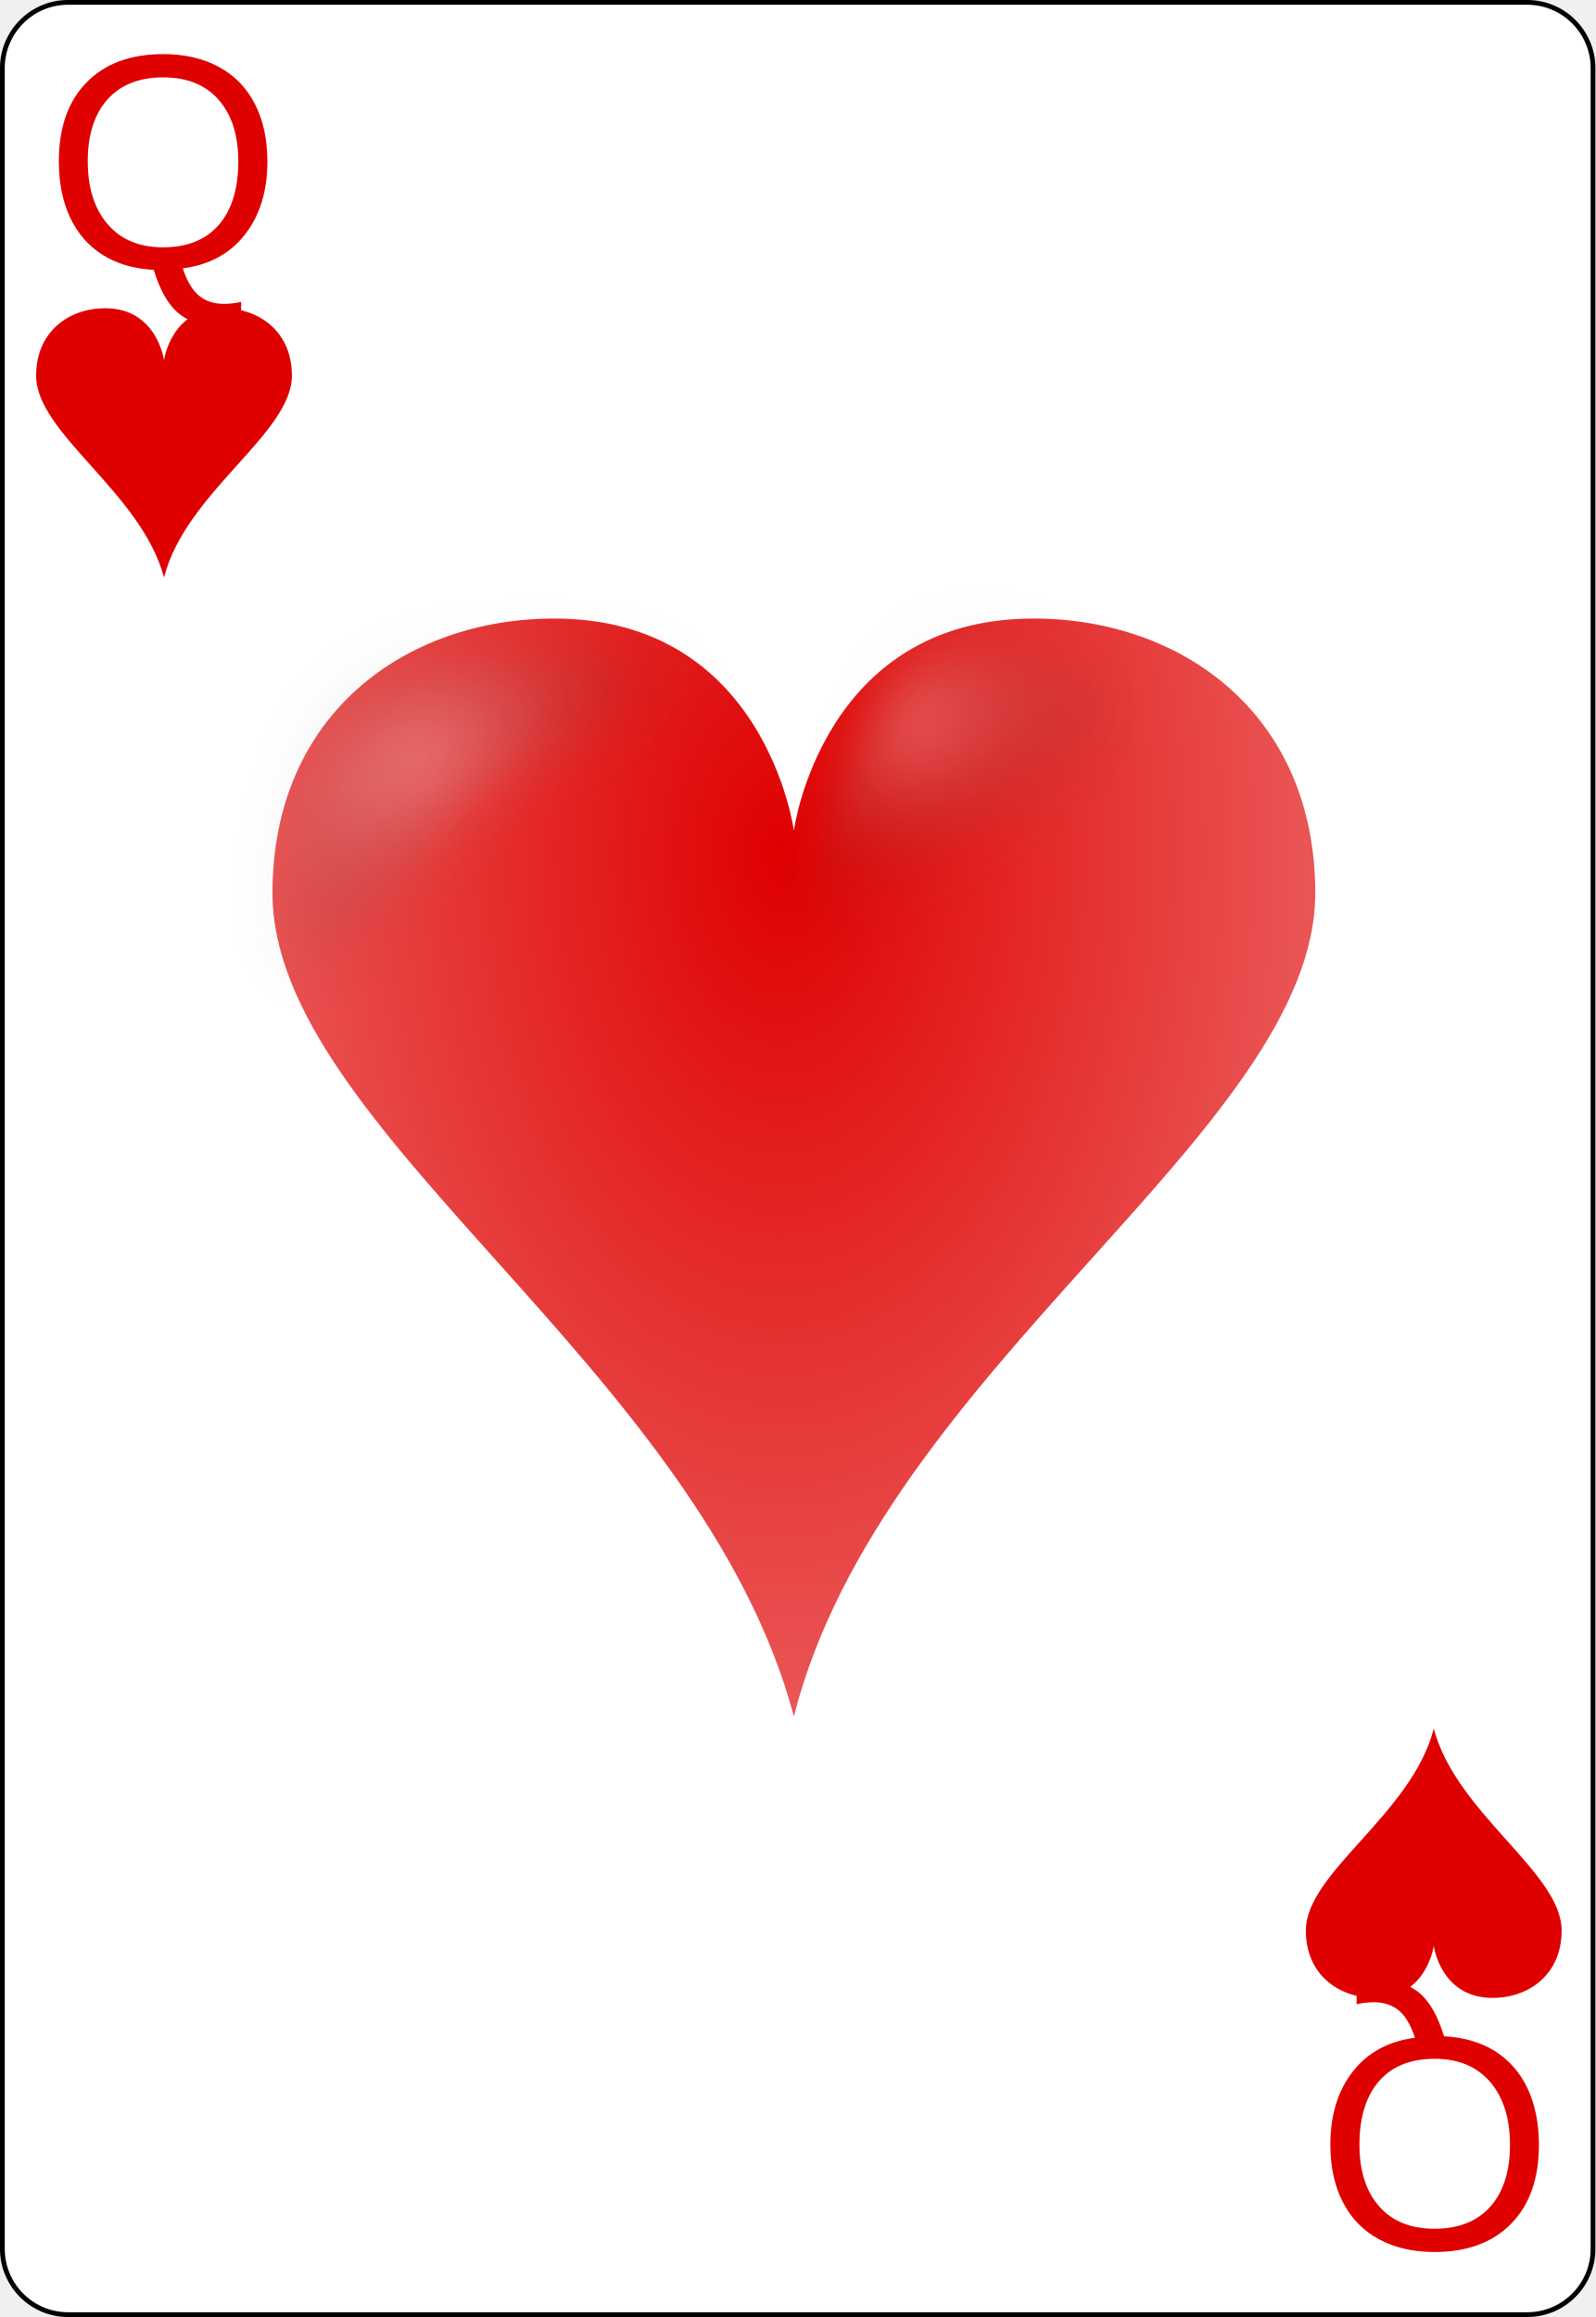
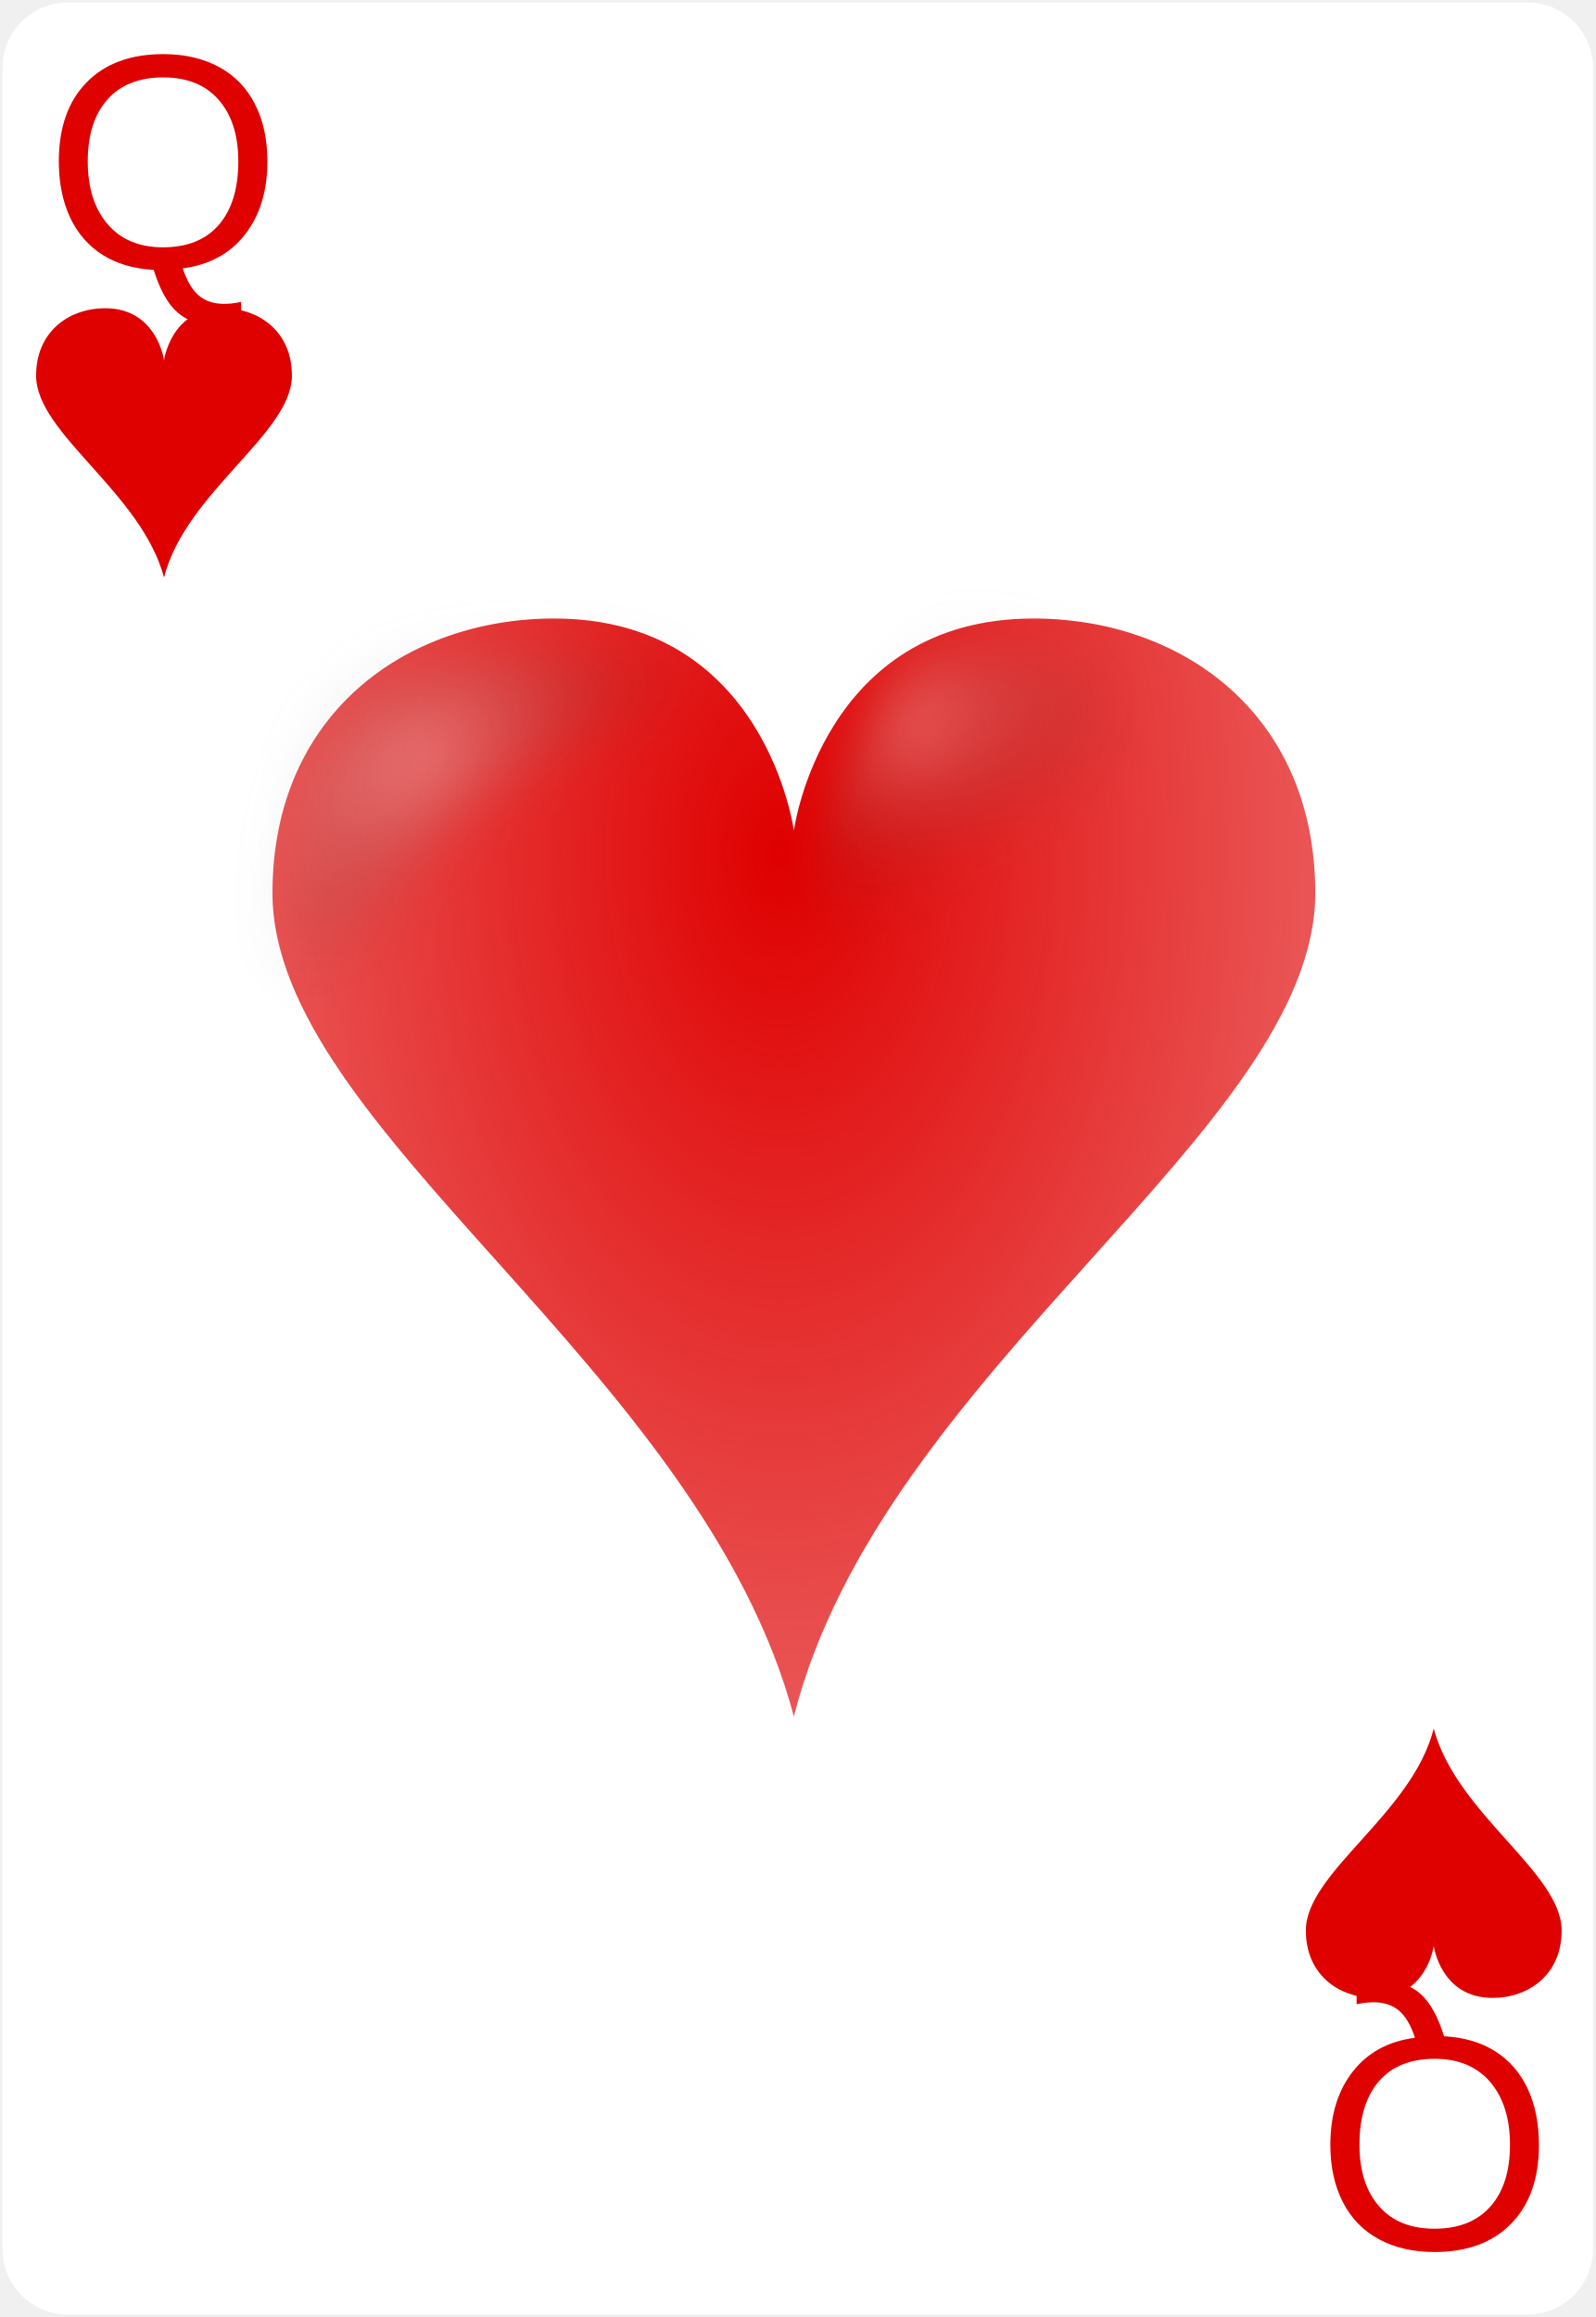
<svg xmlns="http://www.w3.org/2000/svg" xmlns:xlink="http://www.w3.org/1999/xlink" width="167.087pt" height="242.667pt" viewBox="0 0 167.087 242.667" xml:space="preserve" id="svg2" version="1.1">
  <defs id="defs41">
    <radialGradient xlink:href="#linearGradient3773" id="radialGradient3781" cx="-0.158" cy="-8.835" fx="-0.158" fy="-8.835" r="8" gradientTransform="matrix(-1.584269,-0.02349808,0.03071979,-2.477574,-0.2485638,-26.71351)" gradientUnits="userSpaceOnUse" />
    <linearGradient id="linearGradient3773">
      <stop style="stop-color:#000000;stop-opacity:1;" offset="0" id="stop3775" />
      <stop style="stop-color:#000000;stop-opacity:0.649;" offset="1" id="stop3777" />
    </linearGradient>
    <radialGradient xlink:href="#linearGradient3773" id="radialGradient3957" cx="-0.158" cy="-8.835" fx="-0.158" fy="-8.835" r="8" gradientTransform="matrix(-1.584269,-0.02349808,0.03071979,-2.477574,-0.2485638,-26.71351)" gradientUnits="userSpaceOnUse" />
    <linearGradient id="linearGradient3959">
      <stop style="stop-color:#000000;stop-opacity:1;" offset="0" id="stop3961" />
      <stop style="stop-color:#000000;stop-opacity:0.649;" offset="1" id="stop3963" />
    </linearGradient>
    <radialGradient r="81.903" fy="509.476" fx="168.025" cy="509.476" cx="168.025" gradientTransform="matrix(1.25656,-0.7774064,0.3366382,0.5361257,-221.2021,359.2426)" gradientUnits="userSpaceOnUse" id="radialGradient3975" xlink:href="#linearGradient3784-4" />
    <linearGradient id="linearGradient3784-4">
      <stop style="stop-color:#ffffff;stop-opacity:0.435;" offset="0" id="stop3786-8" />
      <stop style="stop-color:#000000;stop-opacity:0;" offset="1" id="stop3788-6" />
    </linearGradient>
    <radialGradient xlink:href="#linearGradient3784-4-5" id="radialGradient3929" gradientUnits="userSpaceOnUse" gradientTransform="matrix(1.25656,-0.7774064,0.3366382,0.5361257,-221.2021,359.2426)" cx="168.025" cy="509.476" fx="168.025" fy="509.476" r="81.903" />
    <linearGradient id="linearGradient3784-4-5">
      <stop style="stop-color:#ffffff;stop-opacity:0.489;" offset="0" id="stop3786-8-0" />
      <stop style="stop-color:#000000;stop-opacity:0;" offset="1" id="stop3788-6-3" />
    </linearGradient>
    <radialGradient xlink:href="#linearGradient3784-4-1" id="radialGradient3927" gradientUnits="userSpaceOnUse" gradientTransform="matrix(1.25656,-0.7774064,0.3366382,0.5361257,-221.2021,359.2426)" cx="168.025" cy="509.476" fx="168.025" fy="509.476" r="81.903" />
    <linearGradient id="linearGradient3784-4-1">
      <stop style="stop-color:#ffffff;stop-opacity:0.237;" offset="0" id="stop3786-8-03" />
      <stop style="stop-color:#000000;stop-opacity:0;" offset="1" id="stop3788-6-6" />
    </linearGradient>
    <radialGradient xlink:href="#linearGradient3768" id="radialGradient3776" cx="-0.206" cy="-4.579" fx="-0.206" fy="-4.579" r="8" gradientTransform="matrix(-1,0,0,-1.720176,-0.4120407,-13.02719)" gradientUnits="userSpaceOnUse" />
    <linearGradient id="linearGradient3768">
      <stop style="stop-color:#df0000;stop-opacity:1;" offset="0" id="stop3770" />
      <stop style="stop-color:#df0000;stop-opacity:0.672;" offset="1" id="stop3772" />
    </linearGradient>
    <radialGradient r="81.903" fy="511.223" fx="171.487" cy="511.223" cx="171.487" gradientTransform="matrix(1.152989,-0.6739155,0.3948202,0.6754904,-233.6326,270.4008)" gradientUnits="userSpaceOnUse" id="radialGradient4013" xlink:href="#linearGradient3784-4-6" />
    <linearGradient id="linearGradient3784-4-6">
      <stop style="stop-color:#ffffff;stop-opacity:0.313;" offset="0" id="stop3786-8-8" />
      <stop style="stop-color:#000000;stop-opacity:0;" offset="1" id="stop3788-6-8" />
    </linearGradient>
    <filter color-interpolation-filters="sRGB" id="filter3834-6" x="-0.139" width="1.279" y="-0.162" height="1.325">
      <feGaussianBlur stdDeviation="9.511" id="feGaussianBlur3836-6" />
    </filter>
    <radialGradient r="81.903" fy="492.632" fx="159.354" cy="492.632" cx="159.354" gradientTransform="matrix(1.089478,-0.715138,0.4464527,0.6562658,-244.9333,290.9185)" gradientUnits="userSpaceOnUse" id="radialGradient4013-8" xlink:href="#linearGradient3784-4-2" />
    <linearGradient id="linearGradient3784-4-2">
      <stop style="stop-color:#ffffff;stop-opacity:0.29;" offset="0" id="stop3786-8-1" />
      <stop style="stop-color:#000000;stop-opacity:0;" offset="1" id="stop3788-6-5" />
    </linearGradient>
    <filter color-interpolation-filters="sRGB" id="filter3834-6-3" x="-0.139" width="1.279" y="-0.162" height="1.325">
      <feGaussianBlur stdDeviation="9.511" id="feGaussianBlur3836-6-3" />
    </filter>
    <radialGradient r="81.903" fy="492.632" fx="159.354" cy="492.632" cx="159.354" gradientTransform="matrix(1.089478,-0.715138,0.4464527,0.6562658,-244.9333,290.9185)" gradientUnits="userSpaceOnUse" id="radialGradient3073" xlink:href="#linearGradient3784-4-2" />
  </defs>
-   <g id="Layer_x0020_1" style="fill-rule:nonzero;clip-rule:nonzero;stroke:#000000;stroke-miterlimit:4;">
-     <path style="fill:#FFFFFF;stroke-width:0.5;" d="M166.837,235.548c0,3.777-3.087,6.869-6.871,6.869H7.111c-3.775,0-6.861-3.092-6.861-6.869V7.12C0.25,3.343,3.336,0.25,7.111,0.25h152.855    c3.784,0,6.871,3.093,6.871,6.87v228.428z" id="path5" />
+   <g id="Layer_x0020_1" style="fill-rule:nonzero;clip-rule:nonzero;stroke:none;stroke-miterlimit:4;">
+     <path style="fill:#FFFFFF;stroke:none;" d="M166.837,235.548c0,3.777-3.087,6.869-6.871,6.869H7.111c-3.775,0-6.861-3.092-6.861-6.869V7.12C0.25,3.343,3.336,0.25,7.111,0.25h152.855    c3.784,0,6.871,3.093,6.871,6.87v228.428z" id="path5" />
    <g style="stroke:none;" id="g7">
      <g id="g9">
				
			</g>
    </g>
    <g id="g15">
			
		</g>
    <g id="g19">
			
		</g>
    <g style="stroke:none;" id="g23">
      <g id="g25">
				
			</g>
    </g>
    <g style="stroke:none;" id="g31">
      <g id="g33">
				
			</g>
    </g>
  </g>
  <text xml:space="preserve" style="font-size:32px;font-style:normal;font-weight:normal;line-height:125%;letter-spacing:0px;word-spacing:0px;fill:#df0000;fill-opacity:1;stroke:none;font-family:Bitstream Vera Sans" x="4.646" y="28.013" id="text3788">
    <tspan id="tspan3790" x="4.646" y="28.013" style="font-style:normal;font-variant:normal;font-weight:normal;font-stretch:normal;fill:#df0000;fill-opacity:1;font-family:Arial;-inkscape-font-specification:Arial">Q</tspan>
  </text>
  <g transform="matrix(0.1968698,0,0,0.1968698,11.54991,16.86967)" id="g3036">
    <g style="stroke:none" id="layer1-9" transform="matrix(34.67063,0,0,32.44841,363.6508,535.3979)">
      <path d="M 3.676,-9 C 0.433,-9 0,-5.523 0,-5.523 0,-5.523 -0.433,-9 -3.676,-9 -5.946,-9 -8,-7.441 -8,-4.5 -8,-0.614 -1.421,3.294 0,9 1.352,3.299 8,-0.614 8,-4.5 8,-7.441 5.946,-9 3.676,-9 z" id="hl" style="fill:url(#radialGradient3776);fill-opacity:1;stroke:none" />
    </g>
    <path transform="matrix(1.484247,0,0,1.537104,-80.68896,-450.5936)" id="path3762-6-4" d="m 117.301,604.266 c 0,0 -8.068,-94.95 22.857,-122.857 34.761,-31.369 140,-11.429 140,-11.429 0,0 -71.54,24.838 -100,48.571 -27.21,22.692 -62.857,85.714 -62.857,85.714 z" style="fill:url(#radialGradient4013);fill-opacity:1;stroke:none;filter:url(#filter3834-6)" />
    <path transform="matrix(1.153293,0.3378255,-0.3292825,1.401643,422.9377,-451.9048)" id="path3762-6-2-3" d="m 117.301,604.266 c 0,0 -8.068,-94.95 22.857,-122.857 34.761,-31.369 140,-11.429 140,-11.429 0,0 -63.093,37.071 -91.553,60.804 -27.21,22.692 -71.305,73.481 -71.305,73.481 z" style="fill:url(#radialGradient3073);fill-opacity:1;stroke:none;filter:url(#filter3834-6-3)" />
  </g>
  <g transform="matrix(1.674307,0,0,1.566992,17.17751,46.38532)" id="layer1-9-6" style="fill:#df0000;fill-opacity:1">
    <path style="fill:#df0000;fill-opacity:1" id="hl-8" d="M 3.676,-9 C 0.433,-9 0,-5.523 0,-5.523 0,-5.523 -0.433,-9 -3.676,-9 -5.946,-9 -8,-7.441 -8,-4.5 -8,-0.614 -1.421,3.294 0,9 1.352,3.299 8,-0.614 8,-4.5 8,-7.441 5.946,-9 3.676,-9 z" />
  </g>
  <text xml:space="preserve" style="font-size:32px;font-style:normal;font-weight:normal;line-height:125%;letter-spacing:0px;word-spacing:0px;fill:#df0000;fill-opacity:1;stroke:none;font-family:Bitstream Vera Sans" x="-162.688" y="-213.515" id="text3788-4" transform="scale(-1,-1)">
    <tspan id="tspan3790-3" x="-162.688" y="-213.515" style="font-style:normal;font-variant:normal;font-weight:normal;font-stretch:normal;fill:#df0000;fill-opacity:1;font-family:Arial;-inkscape-font-specification:Arial">Q</tspan>
  </text>
  <g transform="matrix(-1.674307,0,0,-1.566992,150.156,195.1431)" id="layer1-9-6-5" style="fill:#df0000;fill-opacity:1">
    <path style="fill:#df0000;fill-opacity:1" id="hl-8-1" d="M 3.676,-9 C 0.433,-9 0,-5.523 0,-5.523 0,-5.523 -0.433,-9 -3.676,-9 -5.946,-9 -8,-7.441 -8,-4.5 -8,-0.614 -1.421,3.294 0,9 1.352,3.299 8,-0.614 8,-4.5 8,-7.441 5.946,-9 3.676,-9 z" />
  </g>
</svg>
